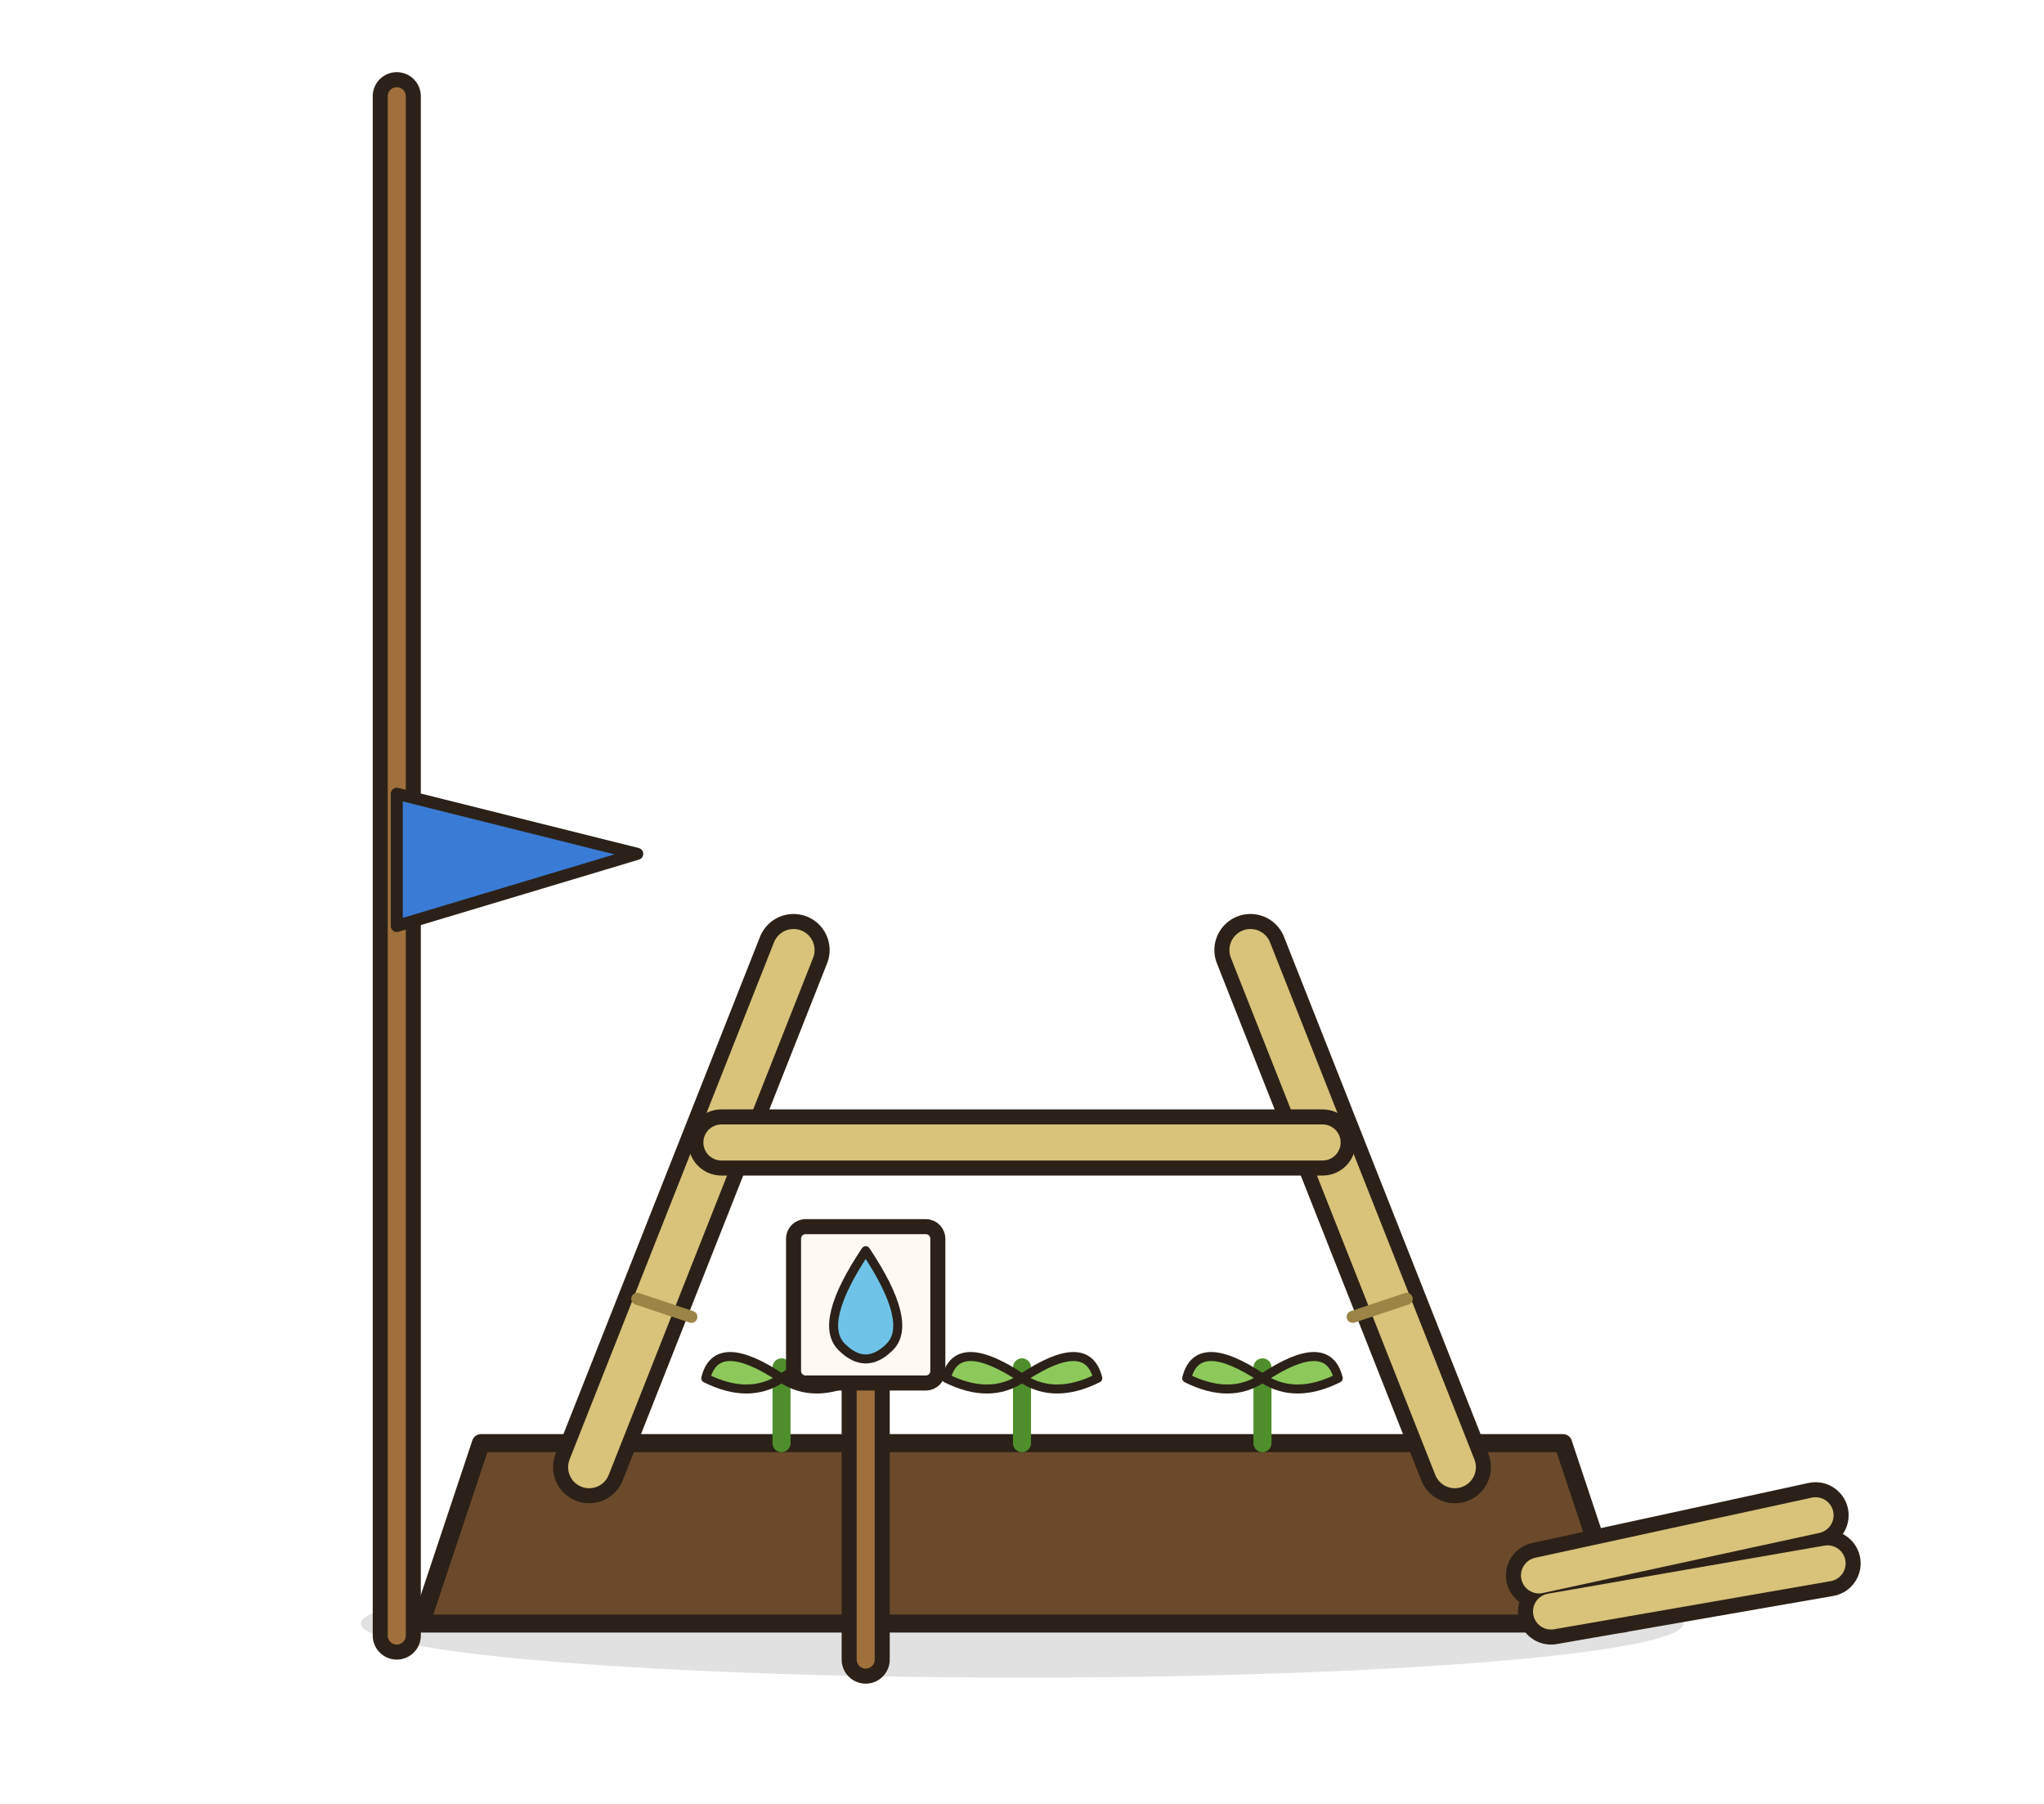
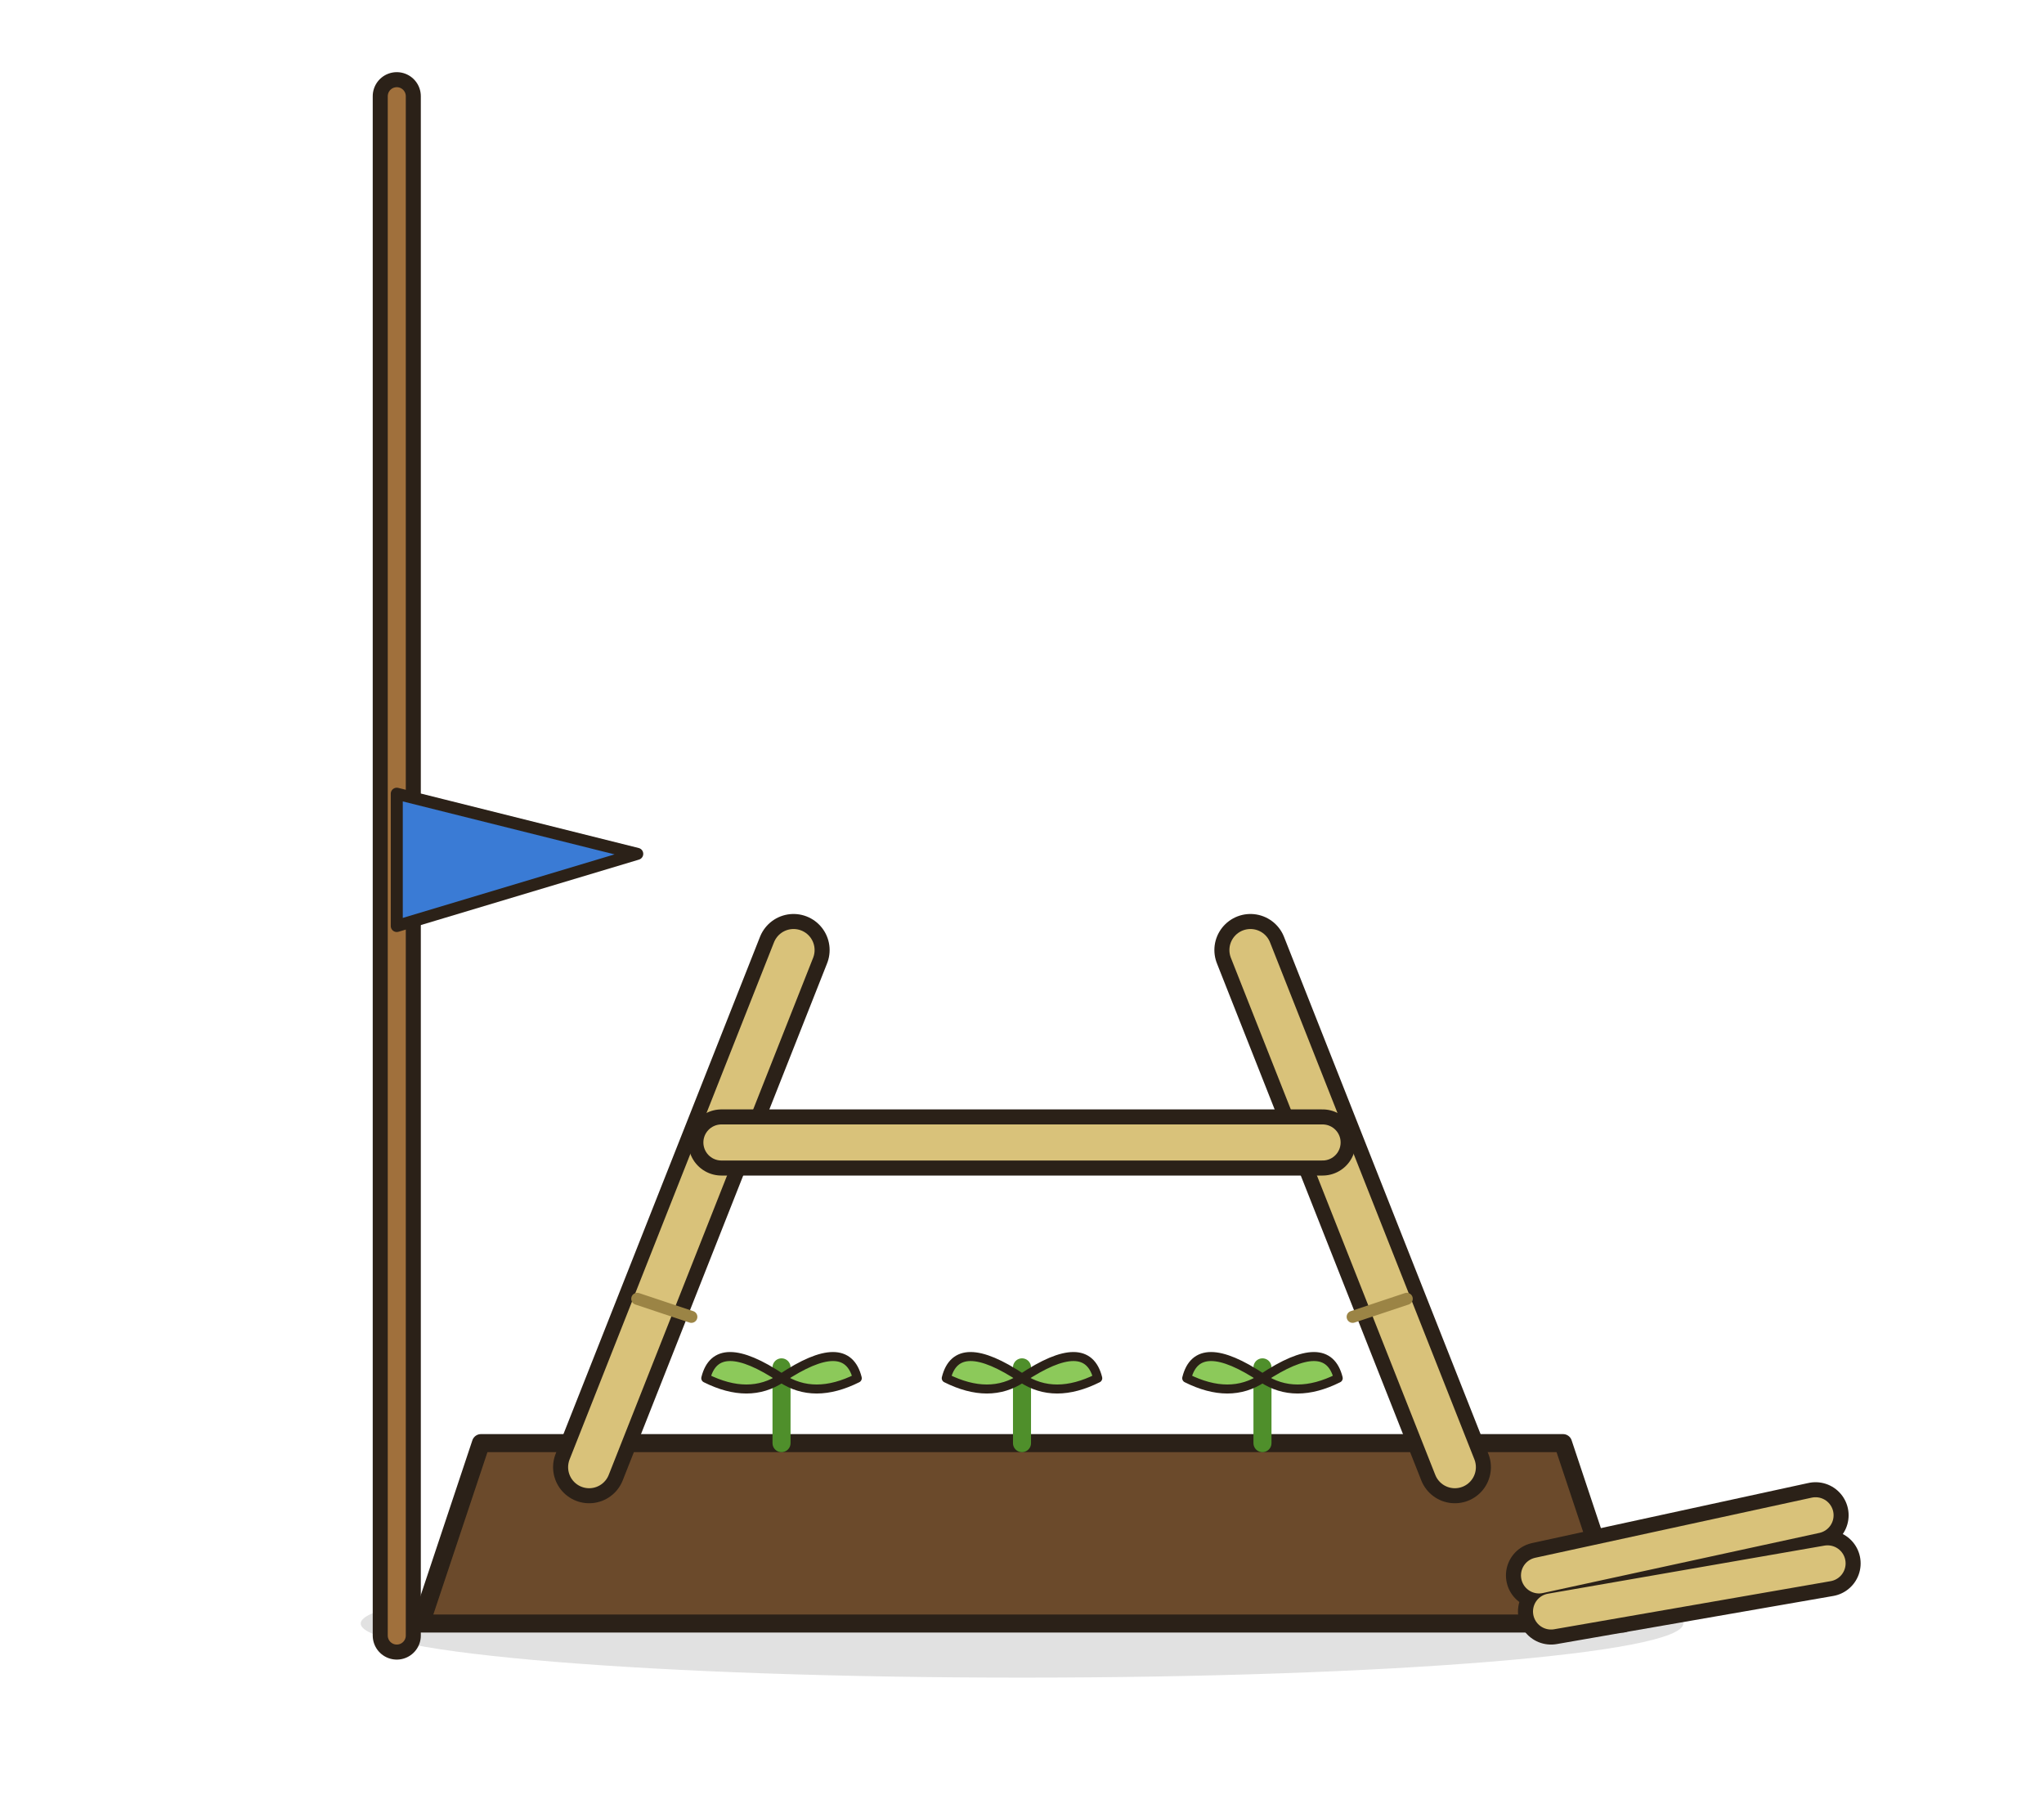
<svg xmlns="http://www.w3.org/2000/svg" viewBox="-170 -270 340 300" width="340" height="300">
  <g>
    <ellipse cx="0" cy="0" rx="110" ry="9" fill="#000000" fill-opacity="0.12" />
    <path d="M-100 0 L-90 -30 L90 -30 L100 0 Z" fill="#6b4a2b" stroke="#2b2118" stroke-width="3" stroke-linejoin="round" stroke-linecap="round" />
    <path d="M-72 -26 L-38 -112 M72 -26 L38 -112" fill="none" stroke="#2b2118" stroke-width="12" stroke-linejoin="round" stroke-linecap="round" />
    <path d="M-72 -26 L-38 -112 M72 -26 L38 -112" fill="none" stroke="#d9c27a" stroke-width="7" stroke-linejoin="round" stroke-linecap="round" />
    <path d="M-50 -80 L50 -80" fill="none" stroke="#2b2118" stroke-width="11" stroke-linejoin="round" stroke-linecap="round" />
    <path d="M-50 -80 L50 -80" fill="none" stroke="#d9c27a" stroke-width="6" stroke-linejoin="round" stroke-linecap="round" />
    <path d="M-64 -54 l9 3 M64 -54 l-9 3" fill="none" stroke="#9b8445" stroke-width="2" stroke-linejoin="round" stroke-linecap="round" />
    <path d="M-40 -30 L-40 -42.6" fill="none" stroke="#4f8f2b" stroke-width="3" stroke-linejoin="round" stroke-linecap="round" />
    <path d="M-40 -40.8 Q-50.8 -48.0 -52.6 -40.8 Q-45.4 -37.2 -40 -40.8 Z" fill="#8cc95a" stroke="#2b2118" stroke-width="1.5" stroke-linejoin="round" stroke-linecap="round" />
    <path d="M-40 -40.8 Q-29.2 -48.0 -27.4 -40.8 Q-34.6 -37.2 -40 -40.8 Z" fill="#8cc95a" stroke="#2b2118" stroke-width="1.5" stroke-linejoin="round" stroke-linecap="round" />
    <path d="M0 -30 L0 -42.6" fill="none" stroke="#4f8f2b" stroke-width="3" stroke-linejoin="round" stroke-linecap="round" />
    <path d="M0 -40.8 Q-10.8 -48.0 -12.6 -40.8 Q-5.4 -37.2 0 -40.8 Z" fill="#8cc95a" stroke="#2b2118" stroke-width="1.5" stroke-linejoin="round" stroke-linecap="round" />
    <path d="M0 -40.8 Q10.8 -48.0 12.6 -40.8 Q5.4 -37.2 0 -40.8 Z" fill="#8cc95a" stroke="#2b2118" stroke-width="1.5" stroke-linejoin="round" stroke-linecap="round" />
    <path d="M40 -30 L40 -42.6" fill="none" stroke="#4f8f2b" stroke-width="3" stroke-linejoin="round" stroke-linecap="round" />
    <path d="M40 -40.8 Q29.2 -48.0 27.4 -40.8 Q34.6 -37.2 40 -40.8 Z" fill="#8cc95a" stroke="#2b2118" stroke-width="1.5" stroke-linejoin="round" stroke-linecap="round" />
    <path d="M40 -40.8 Q50.8 -48.0 52.6 -40.8 Q45.4 -37.2 40 -40.8 Z" fill="#8cc95a" stroke="#2b2118" stroke-width="1.5" stroke-linejoin="round" stroke-linecap="round" />
    <path d="M86 -8 L132 -18 M88 -2 L134 -10" fill="none" stroke="#2b2118" stroke-width="11" stroke-linejoin="round" stroke-linecap="round" />
    <path d="M86 -8 L132 -18 M88 -2 L134 -10" fill="none" stroke="#d9c27a" stroke-width="6" stroke-linejoin="round" stroke-linecap="round" />
    <path d="M-104 2 L-104 -254" fill="none" stroke="#2b2118" stroke-width="8" stroke-linejoin="round" stroke-linecap="round" />
    <path d="M-104 2 L-104 -254" fill="none" stroke="#a0703c" stroke-width="3" stroke-linejoin="round" stroke-linecap="round" />
    <path d="M-104 -138 L-64 -128 L-104 -116 Z" fill="#3a7bd5" stroke="#2b2118" stroke-width="2" stroke-linejoin="round" stroke-linecap="round" />
-     <path d="M-26 6 L-26 -40" fill="none" stroke="#2b2118" stroke-width="8" stroke-linejoin="round" stroke-linecap="round" />
-     <path d="M-26 6 L-26 -40" fill="none" stroke="#a0703c" stroke-width="3" stroke-linejoin="round" stroke-linecap="round" />
-     <rect x="-38" y="-66" width="24" height="26" rx="2" fill="#fffaf0" stroke="#2b2118" stroke-width="2.5" />
-     <path d="M-26 -62 Q-34 -50 -30 -46 Q-26 -42 -22 -46 Q-18 -50 -26 -62 Z" fill="#6fc3e8" stroke="#2b2118" stroke-width="1.5" stroke-linejoin="round" stroke-linecap="round" />
  </g>
</svg>
